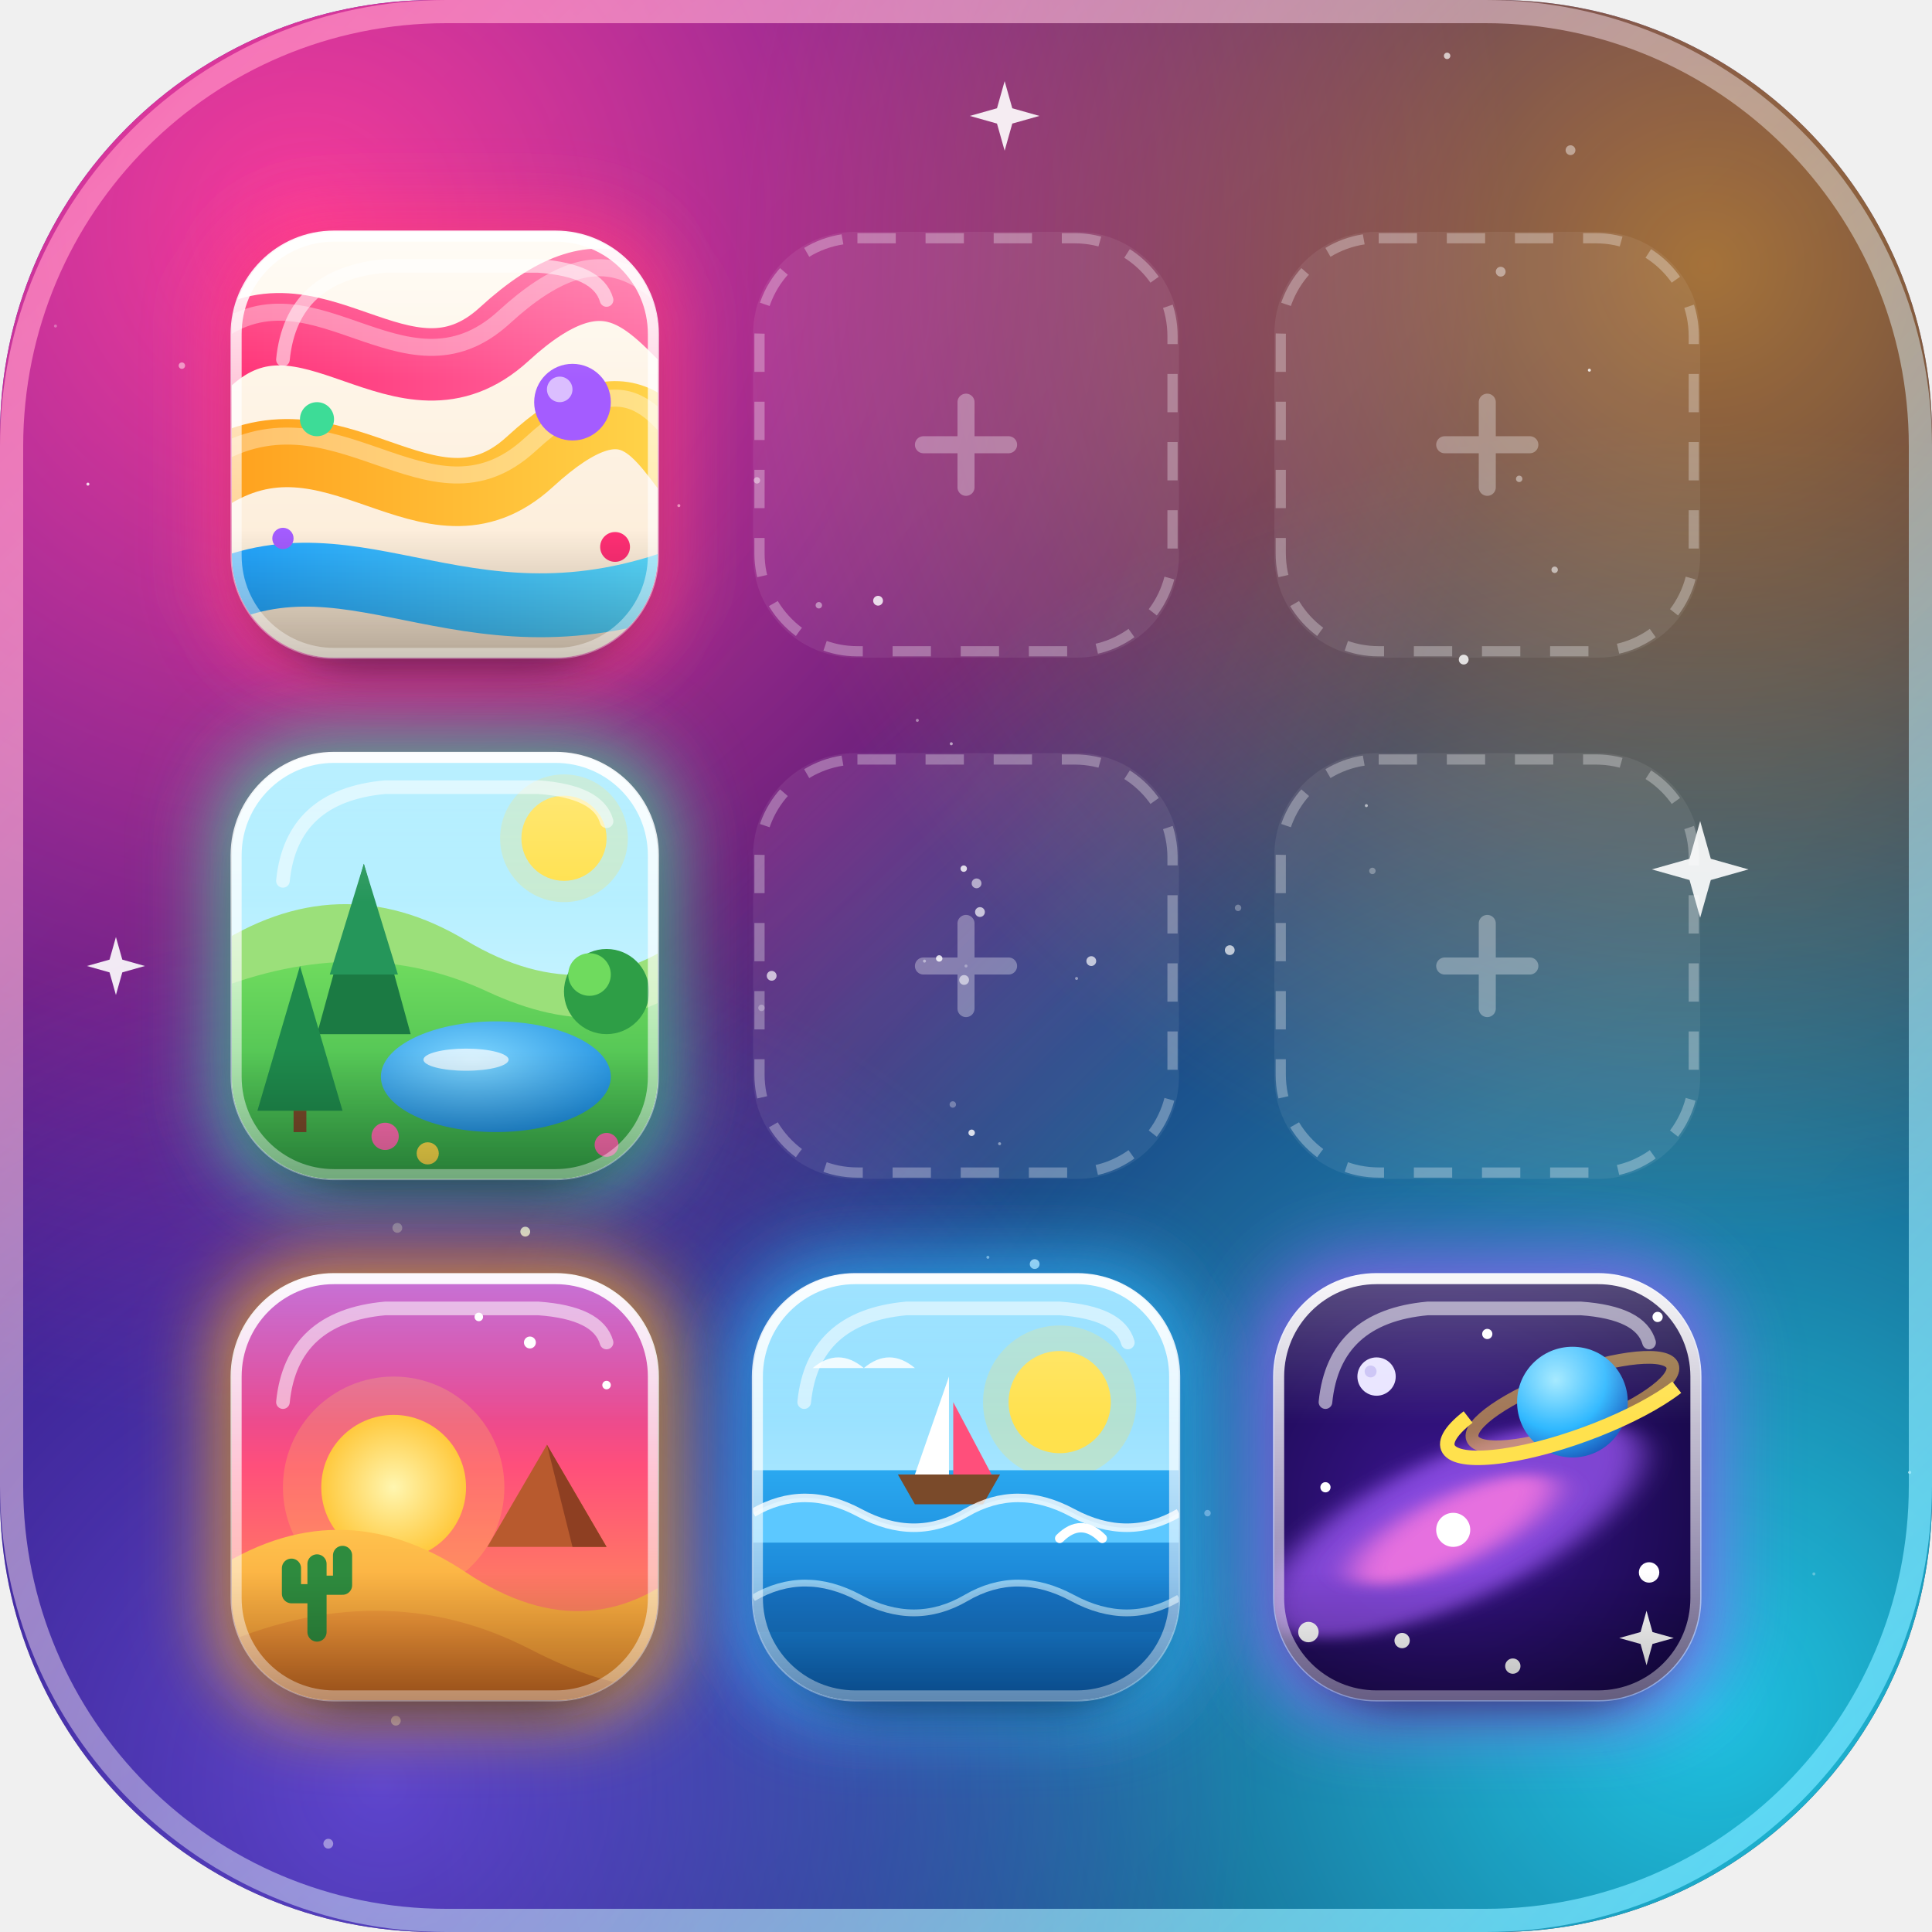
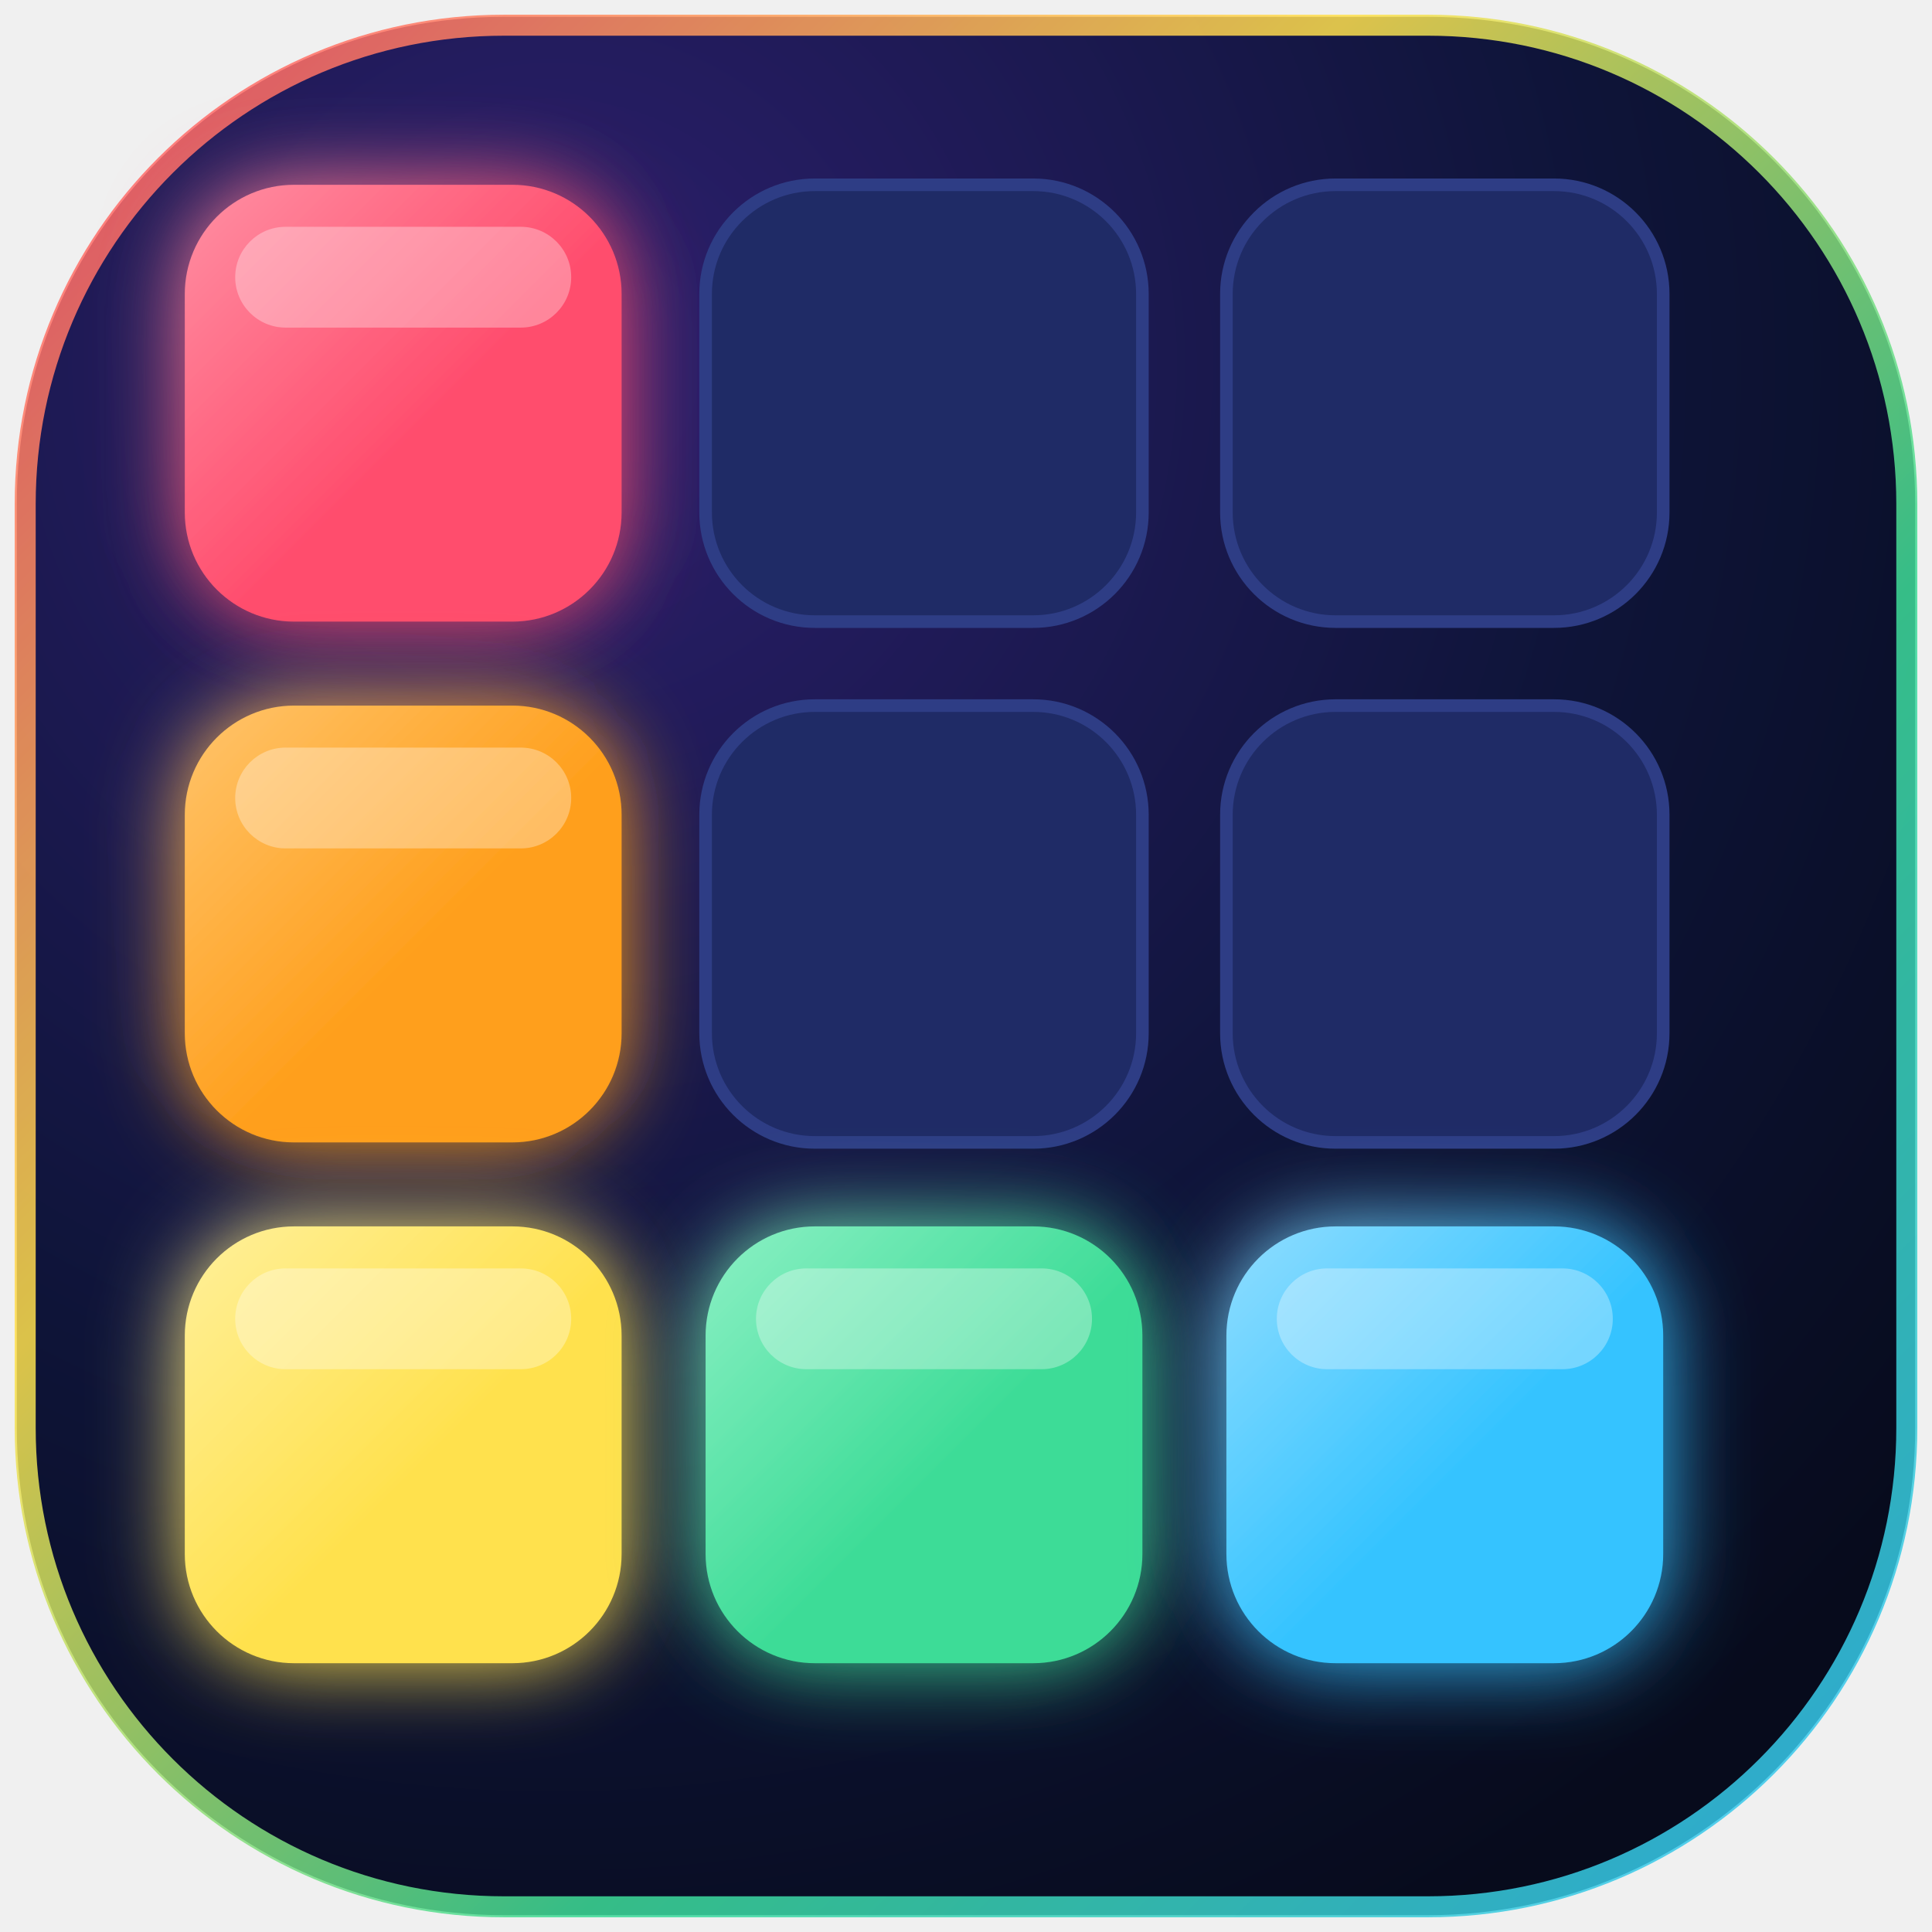
- <svg xmlns="http://www.w3.org/2000/svg" width="512" height="512" viewBox="0 0 512 512">
+ <svg xmlns="http://www.w3.org/2000/svg" viewBox="0 0 230 230">
  <defs>
-     <clipPath id="lv1t">
-       <rect width="512" height="512" rx="115.2" />
-     </clipPath>
-     <linearGradient id="lv1e" x1="0" y1="0" x2="1" y2="1">
-       <stop offset="0" stop-color="#FF7AB8" />
-       <stop offset="0.5" stop-color="#ffffff" stop-opacity="0.5" />
-       <stop offset="1" stop-color="#5FE0FF" />
+     <linearGradient id="t00" x1="0" y1="0" x2="1" y2="1">
+       <stop offset="0" stop-color="#FF8FA3" />
+       <stop offset="0.55" stop-color="#FF4D6D" />
+       <stop offset="1" stop-color="#FF4D6D" />
    </linearGradient>
+     <linearGradient id="t01" x1="0" y1="0" x2="1" y2="1">
+       <stop offset="0" stop-color="#FFC46B" />
+       <stop offset="0.55" stop-color="#FF9F1C" />
+       <stop offset="1" stop-color="#FF9F1C" />
+     </linearGradient>
+     <linearGradient id="t02" x1="0" y1="0" x2="1" y2="1">
+       <stop offset="0" stop-color="#FFF09A" />
+       <stop offset="0.55" stop-color="#FFE14D" />
+       <stop offset="1" stop-color="#FFE14D" />
+     </linearGradient>
+     <linearGradient id="t12" x1="0" y1="0" x2="1" y2="1">
+       <stop offset="0" stop-color="#8BF0C4" />
+       <stop offset="0.55" stop-color="#3DDC97" />
+       <stop offset="1" stop-color="#3DDC97" />
+     </linearGradient>
+     <linearGradient id="t22" x1="0" y1="0" x2="1" y2="1">
+       <stop offset="0" stop-color="#8FDDFF" />
+       <stop offset="0.55" stop-color="#34C3FF" />
+       <stop offset="1" stop-color="#34C3FF" />
+     </linearGradient>
+     <radialGradient id="bgg" cx="28%" cy="18%" r="95%">
+       <stop offset="0" stop-color="#2C1F6E" />
+       <stop offset="0.6" stop-color="#0E1438" />
+       <stop offset="1" stop-color="#070B1C" />
+     </radialGradient>
+     <linearGradient id="edge" x1="0" y1="0" x2="1" y2="1">
+       <stop offset="0" stop-color="#FF4D6D" />
+       <stop offset="0.35" stop-color="#FFE14D" />
+       <stop offset="0.65" stop-color="#3DDC97" />
+       <stop offset="1" stop-color="#34C3FF" />
+     </linearGradient>
+     <filter id="glow" x="-40%" y="-40%" width="180%" height="180%">
+       <feGaussianBlur stdDeviation="5" result="b" />
+       <feMerge>
+         <feMergeNode in="b" />
+         <feMergeNode in="SourceGraphic" />
+       </feMerge>
+     </filter>
  </defs>
-   <g clip-path="url(#lv1t)">
-     <defs>
-       <linearGradient id="lv2base" x1="0" y1="0" x2="1" y2="1">
-         <stop offset="0" stop-color="#4A1DA8" />
-         <stop offset="0.55" stop-color="#1A0F5C" />
-         <stop offset="1" stop-color="#070A2A" />
-       </linearGradient>
-       <radialGradient id="lv2n1" cx="16%" cy="12%" r="62%">
-         <stop offset="0" stop-color="#FF3D9A" stop-opacity="0.95" />
-         <stop offset="1" stop-color="#FF3D9A" stop-opacity="0" />
-       </radialGradient>
-       <radialGradient id="lv2n2" cx="88%" cy="88%" r="66%">
-         <stop offset="0" stop-color="#22E3FF" stop-opacity="0.85" />
-         <stop offset="1" stop-color="#22E3FF" stop-opacity="0" />
-       </radialGradient>
-       <radialGradient id="lv2n3" cx="88%" cy="14%" r="50%">
-         <stop offset="0" stop-color="#FFB31F" stop-opacity="0.6" />
-         <stop offset="1" stop-color="#FFB31F" stop-opacity="0" />
-       </radialGradient>
-       <radialGradient id="lv2n4" cx="20%" cy="92%" r="45%">
-         <stop offset="0" stop-color="#7B5CFF" stop-opacity="0.7" />
-         <stop offset="1" stop-color="#7B5CFF" stop-opacity="0" />
-       </radialGradient>
-     </defs>
-     <rect width="512" height="512" fill="url(#lv2base)" />
-     <rect width="512" height="512" fill="url(#lv2n1)" />
-     <rect width="512" height="512" fill="url(#lv2n2)" />
-     <rect width="512" height="512" fill="url(#lv2n3)" />
-     <rect width="512" height="512" fill="url(#lv2n4)" />
-     <circle cx="256.0" cy="256.0" r="0.40" fill="#fff" opacity="0.30" />
-     <circle cx="402.6" cy="126.9" r="0.85" fill="#fff" opacity="0.43" />
-     <circle cx="258.8" cy="234.1" r="1.30" fill="#fff" opacity="0.56" />
-     <circle cx="117.9" cy="424.1" r="0.40" fill="#fff" opacity="0.69" />
-     <circle cx="257.5" cy="300.2" r="0.85" fill="#fff" opacity="0.82" />
-     <circle cx="420.5" cy="430.3" r="1.30" fill="#fff" opacity="0.30" />
-     <circle cx="243.1" cy="190.9" r="0.40" fill="#fff" opacity="0.43" />
-     <circle cx="48.2" cy="96.9" r="0.85" fill="#fff" opacity="0.56" />
-     <circle cx="286.9" cy="338.9" r="1.30" fill="#fff" opacity="0.69" />
-     <circle cx="506.1" cy="390.2" r="0.40" fill="#fff" opacity="0.82" />
-     <circle cx="363.7" cy="230.8" r="0.85" fill="#fff" opacity="0.30" />
-     <circle cx="-33.3" cy="156.5" r="1.30" fill="#fff" opacity="0.43" />
-     <circle cx="133.3" cy="306.5" r="0.40" fill="#fff" opacity="0.56" />
-     <circle cx="110.9" cy="550.3" r="0.85" fill="#fff" opacity="0.69" />
-     <circle cx="387.9" cy="174.8" r="1.30" fill="#fff" opacity="0.82" />
-     <circle cx="358.5" cy="-78.9" r="0.40" fill="#fff" opacity="0.30" />
-     <circle cx="122.1" cy="371.7" r="0.85" fill="#fff" opacity="0.43" />
-     <circle cx="255.5" cy="259.7" r="1.30" fill="#fff" opacity="0.56" />
-     <circle cx="366.1" cy="421.8" r="0.40" fill="#fff" opacity="0.69" />
-     <circle cx="255.4" cy="230.2" r="0.85" fill="#fff" opacity="0.82" />
-     <circle cx="105.7" cy="93.7" r="1.30" fill="#fff" opacity="0.30" />
-     <circle cx="264.9" cy="303.1" r="0.40" fill="#fff" opacity="0.43" />
-     <circle cx="447.8" cy="405.7" r="0.85" fill="#fff" opacity="0.56" />
-     <circle cx="325.9" cy="251.8" r="1.30" fill="#fff" opacity="0.69" />
-     <circle cx="23.3" cy="128.3" r="0.40" fill="#fff" opacity="0.82" />
-     <circle cx="166.1" cy="276.1" r="0.85" fill="#fff" opacity="0.30" />
-     <circle cx="87.0" cy="488.6" r="1.30" fill="#fff" opacity="0.43" />
-     <circle cx="362.1" cy="213.5" r="0.40" fill="#fff" opacity="0.56" />
-     <circle cx="395.5" cy="-20.4" r="0.85" fill="#fff" opacity="0.69" />
-     <circle cx="139.2" cy="326.4" r="1.30" fill="#fff" opacity="0.82" />
-     <circle cx="155.9" cy="572.3" r="0.40" fill="#fff" opacity="0.30" />
-     <circle cx="320.0" cy="401.0" r="0.85" fill="#fff" opacity="0.43" />
-     <circle cx="307.3" cy="-94.2" r="1.30" fill="#fff" opacity="0.56" />
-     <circle cx="157.5" cy="104.6" r="0.40" fill="#fff" opacity="0.69" />
-     <circle cx="248.9" cy="254.0" r="0.85" fill="#fff" opacity="0.82" />
-     <circle cx="392.4" cy="406.0" r="1.30" fill="#fff" opacity="0.30" />
-     <circle cx="285.3" cy="259.3" r="0.40" fill="#fff" opacity="0.43" />
-     <circle cx="80.0" cy="116.0" r="0.85" fill="#fff" opacity="0.56" />
-     <circle cx="204.5" cy="258.6" r="1.30" fill="#fff" opacity="0.69" />
-     <circle cx="79.0" cy="428.3" r="0.40" fill="#fff" opacity="0.82" />
-     <circle cx="328.1" cy="240.6" r="0.85" fill="#fff" opacity="0.30" />
-     <circle cx="416.2" cy="39.8" r="1.30" fill="#fff" opacity="0.43" />
-     <circle cx="166.7" cy="290.8" r="0.40" fill="#fff" opacity="0.56" />
-     <circle cx="122.4" cy="514.8" r="0.85" fill="#fff" opacity="0.69" />
-     <circle cx="284.6" cy="370.4" r="1.30" fill="#fff" opacity="0.82" />
-     <circle cx="353.3" cy="-41.9" r="0.40" fill="#fff" opacity="0.30" />
-     <circle cx="200.6" cy="127.3" r="0.85" fill="#fff" opacity="0.43" />
-     <circle cx="-47.2" cy="112.4" r="1.30" fill="#fff" opacity="0.56" />
-     <circle cx="343.2" cy="392.8" r="0.40" fill="#fff" opacity="0.69" />
-     <circle cx="599.5" cy="355.3" r="0.85" fill="#fff" opacity="0.82" />
-     <circle cx="133.3" cy="118.4" r="1.30" fill="#fff" opacity="0.30" />
-     <circle cx="245.0" cy="254.7" r="0.40" fill="#fff" opacity="0.43" />
-     <circle cx="85.8" cy="372.8" r="0.85" fill="#fff" opacity="0.56" />
-     <circle cx="289.2" cy="254.7" r="1.30" fill="#fff" opacity="0.69" />
-     <circle cx="421.2" cy="98.1" r="0.40" fill="#fff" opacity="0.82" />
-     <circle cx="201.8" cy="267.1" r="0.85" fill="#fff" opacity="0.30" />
-     <circle cx="104.9" cy="456.0" r="1.30" fill="#fff" opacity="0.43" />
-     <circle cx="261.8" cy="333.2" r="0.40" fill="#fff" opacity="0.56" />
-     <circle cx="383.5" cy="14.8" r="0.85" fill="#fff" opacity="0.69" />
-     <circle cx="232.7" cy="159.2" r="1.30" fill="#fff" opacity="0.82" />
-     <circle cx="14.7" cy="86.4" r="0.40" fill="#fff" opacity="0.30" />
-     <circle cx="303.0" cy="368.2" r="0.85" fill="#fff" opacity="0.43" />
-     <circle cx="541.2" cy="394.4" r="1.30" fill="#fff" opacity="0.56" />
-     <circle cx="179.9" cy="134.0" r="0.40" fill="#fff" opacity="0.69" />
-     <circle cx="-68.9" cy="158.8" r="0.85" fill="#fff" opacity="0.82" />
-     <circle cx="105.3" cy="325.4" r="1.30" fill="#fff" opacity="0.30" />
-     <circle cx="614.2" cy="302.8" r="0.40" fill="#fff" opacity="0.43" />
-     <circle cx="412.0" cy="151.0" r="0.85" fill="#fff" opacity="0.56" />
-     <circle cx="259.7" cy="241.7" r="1.30" fill="#fff" opacity="0.69" />
-     <circle cx="102.7" cy="399.7" r="0.40" fill="#fff" opacity="0.82" />
-     <circle cx="252.5" cy="292.7" r="0.85" fill="#fff" opacity="0.30" />
-     <circle cx="397.7" cy="72.0" r="1.30" fill="#fff" opacity="0.43" />
-     <circle cx="252.1" cy="197.1" r="0.40" fill="#fff" opacity="0.56" />
-     <circle cx="75.7" cy="76.5" r="0.85" fill="#fff" opacity="0.69" />
-     <circle cx="274.2" cy="335.0" r="1.30" fill="#fff" opacity="0.82" />
-     <circle cx="480.7" cy="417.1" r="0.40" fill="#fff" opacity="0.30" />
-     <circle cx="217.0" cy="160.4" r="0.85" fill="#fff" opacity="0.43" />
-     <circle cx="-11.4" cy="123.1" r="1.30" fill="#fff" opacity="0.56" />
-     <circle cx="134.9" cy="288.3" r="0.40" fill="#fff" opacity="0.69" />
-     <circle cx="562.4" cy="350.8" r="0.85" fill="#fff" opacity="0.82" />
-     <path d="M450.56 217.6 L453.376 227.584 L463.36 230.4 L453.376 233.216 L450.56 243.2 L447.744 233.216 L437.76 230.4 L447.744 227.584Z" fill="#fff" opacity="0.9" />
-     <path d="M266.24 21.504 L268.268 28.692 L275.456 30.72 L268.268 32.748 L266.24 39.936 L264.212 32.748 L257.024 30.72 L264.212 28.692Z" fill="#fff" opacity="0.9" />
-     <path d="M30.72 248.32 L32.41 254.31 L38.4 256 L32.41 257.69 L30.72 263.68 L29.03 257.69 L23.04 256 L29.03 254.31Z" fill="#fff" opacity="0.9" />
-     <g transform="translate(199.58 61.44)">
-       <rect width="112.845" height="112.845" rx="27.083" fill="#ffffff" fill-opacity="0.07" />
-       <rect x="1.693" y="1.693" width="109.459" height="109.459" rx="25.954" fill="none" stroke="#fff" stroke-opacity="0.3" stroke-width="2.708" stroke-dasharray="10.156 7.899" />
-       <path d="M56.422 45.138 V67.707 M45.138 56.422 H67.707" stroke="#fff" stroke-opacity="0.32" stroke-width="4.514" stroke-linecap="round" />
-     </g>
-     <g transform="translate(337.72 61.44)">
-       <rect width="112.845" height="112.845" rx="27.083" fill="#ffffff" fill-opacity="0.07" />
-       <rect x="1.693" y="1.693" width="109.459" height="109.459" rx="25.954" fill="none" stroke="#fff" stroke-opacity="0.3" stroke-width="2.708" stroke-dasharray="10.156 7.899" />
-       <path d="M56.422 45.138 V67.707 M45.138 56.422 H67.707" stroke="#fff" stroke-opacity="0.32" stroke-width="4.514" stroke-linecap="round" />
-     </g>
-     <g transform="translate(199.58 199.58)">
-       <rect width="112.845" height="112.845" rx="27.083" fill="#ffffff" fill-opacity="0.07" />
-       <rect x="1.693" y="1.693" width="109.459" height="109.459" rx="25.954" fill="none" stroke="#fff" stroke-opacity="0.3" stroke-width="2.708" stroke-dasharray="10.156 7.899" />
-       <path d="M56.422 45.138 V67.707 M45.138 56.422 H67.707" stroke="#fff" stroke-opacity="0.32" stroke-width="4.514" stroke-linecap="round" />
-     </g>
-     <g transform="translate(337.72 199.58)">
-       <rect width="112.845" height="112.845" rx="27.083" fill="#ffffff" fill-opacity="0.07" />
-       <rect x="1.693" y="1.693" width="109.459" height="109.459" rx="25.954" fill="none" stroke="#fff" stroke-opacity="0.3" stroke-width="2.708" stroke-dasharray="10.156 7.899" />
-       <path d="M56.422 45.138 V67.707 M45.138 56.422 H67.707" stroke="#fff" stroke-opacity="0.32" stroke-width="4.514" stroke-linecap="round" />
-     </g>
-     <g transform="translate(61.44 61.44)">
-       <defs>
-         <clipPath id="lv3c">
-           <rect width="112.845" height="112.845" rx="27.083" />
-         </clipPath>
-         <linearGradient id="lv3bv" x1="0" y1="0" x2="0" y2="1">
-           <stop offset="0" stop-color="#fff" stop-opacity="0.28" />
-           <stop offset="0.35" stop-color="#fff" stop-opacity="0" />
-           <stop offset="0.7" stop-color="#000" stop-opacity="0" />
-           <stop offset="1" stop-color="#000" stop-opacity="0.28" />
-         </linearGradient>
-         <linearGradient id="lv3rim" x1="0" y1="0" x2="0" y2="1">
-           <stop offset="0" stop-color="#fff" stop-opacity="0.95" />
-           <stop offset="1" stop-color="#fff" stop-opacity="0.35" />
-         </linearGradient>
-         <filter id="lv3g" x="-60%" y="-60%" width="220%" height="220%">
-           <feGaussianBlur stdDeviation="10.156" />
-         </filter>
-         <filter id="lv3s" x="-60%" y="-60%" width="220%" height="220%">
-           <feGaussianBlur stdDeviation="5.642" />
-         </filter>
-       </defs>
-       <rect x="-4.514" y="-4.514" width="121.872" height="121.872" rx="27.083" fill="#FF3D7F" opacity="0.75" filter="url(#lv3g)" />
-       <rect x="6.771" y="11.284" width="99.303" height="103.817" rx="27.083" fill="#05041A" opacity="0.55" filter="url(#lv3s)" />
-       <g clip-path="url(#lv3c)">
-         <g transform="scale(1.128448)">
-           <defs>
-             <linearGradient id="lv3pa" x1="0" y1="0" x2="0" y2="1">
-               <stop offset="0" stop-color="#FFFBF3" />
-               <stop offset="1" stop-color="#FCE9D2" />
-             </linearGradient>
-             <linearGradient id="lv3s1" x1="0" y1="0" x2="1" y2="0">
-               <stop offset="0" stop-color="#FF2E74" />
-               <stop offset="1" stop-color="#FF6FA5" />
-             </linearGradient>
-             <linearGradient id="lv3s2" x1="0" y1="0" x2="1" y2="0">
-               <stop offset="0" stop-color="#FF9F1C" />
-               <stop offset="1" stop-color="#FFD84D" />
-             </linearGradient>
-             <linearGradient id="lv3s3" x1="0" y1="0" x2="1" y2="0">
-               <stop offset="0" stop-color="#1FA2FF" />
-               <stop offset="1" stop-color="#5FE0FF" />
-             </linearGradient>
-           </defs>
-           <rect width="100" height="100" fill="url(#lv3pa)" />
-           <path d="M-6 30 C18 8 40 46 64 24 S98 16 110 28" stroke="url(#lv3s1)" stroke-width="17" fill="none" stroke-linecap="round" />
-           <path d="M-6 30 C18 8 40 46 64 24 S98 16 110 28" stroke="#fff" stroke-opacity="0.35" stroke-width="4" fill="none" stroke-linecap="round" transform="translate(0 -4)" />
-           <path d="M-6 58 C24 38 46 76 70 54 S100 48 110 60" stroke="url(#lv3s2)" stroke-width="16" fill="none" stroke-linecap="round" />
-           <path d="M-6 58 C24 38 46 76 70 54 S100 48 110 60" stroke="#fff" stroke-opacity="0.35" stroke-width="4" fill="none" stroke-linecap="round" transform="translate(0 -4)" />
-           <path d="M-6 86 C30 68 56 102 110 80" stroke="url(#lv3s3)" stroke-width="15" fill="none" stroke-linecap="round" />
-           <circle cx="80" cy="40" r="9" fill="#A45CFF" />
-           <circle cx="77" cy="37" r="3" fill="#fff" opacity="0.6" />
-           <circle cx="20" cy="44" r="4" fill="#3DDC97" />
-           <circle cx="90" cy="74" r="3.5" fill="#FF2E74" />
-           <circle cx="12" cy="72" r="2.5" fill="#A45CFF" />
-         </g>
-         <rect width="112.845" height="112.845" fill="url(#lv3bv)" />
-       </g>
-       <path d="M13.541 33.853 Q15.798 11.284 40.624 9.028 L81.248 9.028 Q97.047 10.156 99.303 18.055" stroke="#fff" stroke-opacity="0.55" stroke-width="3.611" fill="none" stroke-linecap="round" />
-       <rect x="1.128" y="1.128" width="110.588" height="110.588" rx="25.954" fill="none" stroke="url(#lv3rim)" stroke-width="2.934" />
-     </g>
-     <g transform="translate(61.44 199.58)">
-       <defs>
-         <clipPath id="lv4c">
-           <rect width="112.845" height="112.845" rx="27.083" />
-         </clipPath>
-         <linearGradient id="lv4bv" x1="0" y1="0" x2="0" y2="1">
-           <stop offset="0" stop-color="#fff" stop-opacity="0.28" />
-           <stop offset="0.35" stop-color="#fff" stop-opacity="0" />
-           <stop offset="0.7" stop-color="#000" stop-opacity="0" />
-           <stop offset="1" stop-color="#000" stop-opacity="0.28" />
-         </linearGradient>
-         <linearGradient id="lv4rim" x1="0" y1="0" x2="0" y2="1">
-           <stop offset="0" stop-color="#fff" stop-opacity="0.95" />
-           <stop offset="1" stop-color="#fff" stop-opacity="0.35" />
-         </linearGradient>
-         <filter id="lv4g" x="-60%" y="-60%" width="220%" height="220%">
-           <feGaussianBlur stdDeviation="10.156" />
-         </filter>
-         <filter id="lv4s" x="-60%" y="-60%" width="220%" height="220%">
-           <feGaussianBlur stdDeviation="5.642" />
-         </filter>
-       </defs>
-       <rect x="-4.514" y="-4.514" width="121.872" height="121.872" rx="27.083" fill="#3DDC97" opacity="0.75" filter="url(#lv4g)" />
-       <rect x="6.771" y="11.284" width="99.303" height="103.817" rx="27.083" fill="#05041A" opacity="0.55" filter="url(#lv4s)" />
-       <g clip-path="url(#lv4c)">
-         <g transform="scale(1.128448)">
-           <defs>
-             <linearGradient id="lv4sk" x1="0" y1="0" x2="0" y2="1">
-               <stop offset="0" stop-color="#9EE9FF" />
-               <stop offset="1" stop-color="#E4FBFF" />
-             </linearGradient>
-             <linearGradient id="lv4gr" x1="0" y1="0" x2="0" y2="1">
-               <stop offset="0" stop-color="#6FDB5E" />
-               <stop offset="1" stop-color="#2FA84A" />
-             </linearGradient>
-             <radialGradient id="lv4po" cx="40%" cy="35%" r="70%">
-               <stop offset="0" stop-color="#7FD6FF" />
-               <stop offset="1" stop-color="#1E8FE0" />
-             </radialGradient>
-           </defs>
-           <rect width="100" height="100" fill="url(#lv4sk)" />
-           <circle cx="78" cy="20" r="10" fill="#FFE14D" />
-           <circle cx="78" cy="20" r="15" fill="#FFE14D" opacity="0.25" />
-           <path d="M-5 46 Q25 26 55 44 T110 40 V105 H-5Z" fill="#9BE07A" />
-           <path d="M-5 56 Q30 42 60 56 T110 52 V105 H-5Z" fill="url(#lv4gr)" />
-           <ellipse cx="62" cy="76" rx="27" ry="13" fill="url(#lv4po)" />
-           <ellipse cx="55" cy="72" rx="10" ry="2.6" fill="#fff" opacity="0.7" />
-           <path d="M20 66 L31 26 L42 66Z" fill="#1B7A43" />
-           <path d="M23 52 L31 26 L39 52Z" fill="#25965A" />
-           <path d="M6 84 L16 50 L26 84Z" fill="#1E8A4C" />
-           <rect x="14.5" y="84" width="3" height="5" fill="#7A4A2A" />
-           <circle cx="88" cy="56" r="10" fill="#2E9E46" />
-           <circle cx="84" cy="52" r="5" fill="#6FDB5E" />
-           <circle cx="36" cy="90" r="3.2" fill="#FF6FB0" />
-           <circle cx="46" cy="94" r="2.6" fill="#FFE14D" />
-           <circle cx="88" cy="92" r="2.8" fill="#FF6FB0" />
-         </g>
-         <rect width="112.845" height="112.845" fill="url(#lv4bv)" />
-       </g>
-       <path d="M13.541 33.853 Q15.798 11.284 40.624 9.028 L81.248 9.028 Q97.047 10.156 99.303 18.055" stroke="#fff" stroke-opacity="0.55" stroke-width="3.611" fill="none" stroke-linecap="round" />
-       <rect x="1.128" y="1.128" width="110.588" height="110.588" rx="25.954" fill="none" stroke="url(#lv4rim)" stroke-width="2.934" />
-     </g>
-     <g transform="translate(61.44 337.72)">
-       <defs>
-         <clipPath id="lv5c">
-           <rect width="112.845" height="112.845" rx="27.083" />
-         </clipPath>
-         <linearGradient id="lv5bv" x1="0" y1="0" x2="0" y2="1">
-           <stop offset="0" stop-color="#fff" stop-opacity="0.28" />
-           <stop offset="0.35" stop-color="#fff" stop-opacity="0" />
-           <stop offset="0.7" stop-color="#000" stop-opacity="0" />
-           <stop offset="1" stop-color="#000" stop-opacity="0.28" />
-         </linearGradient>
-         <linearGradient id="lv5rim" x1="0" y1="0" x2="0" y2="1">
-           <stop offset="0" stop-color="#fff" stop-opacity="0.95" />
-           <stop offset="1" stop-color="#fff" stop-opacity="0.35" />
-         </linearGradient>
-         <filter id="lv5g" x="-60%" y="-60%" width="220%" height="220%">
-           <feGaussianBlur stdDeviation="10.156" />
-         </filter>
-         <filter id="lv5s" x="-60%" y="-60%" width="220%" height="220%">
-           <feGaussianBlur stdDeviation="5.642" />
-         </filter>
-       </defs>
-       <rect x="-4.514" y="-4.514" width="121.872" height="121.872" rx="27.083" fill="#FFB31F" opacity="0.75" filter="url(#lv5g)" />
-       <rect x="6.771" y="11.284" width="99.303" height="103.817" rx="27.083" fill="#05041A" opacity="0.55" filter="url(#lv5s)" />
-       <g clip-path="url(#lv5c)">
-         <g transform="scale(1.128448)">
-           <defs>
-             <linearGradient id="lv5sk" x1="0" y1="0" x2="0" y2="1">
-               <stop offset="0" stop-color="#B03CC8" />
-               <stop offset="0.45" stop-color="#FF4F7B" />
-               <stop offset="1" stop-color="#FFA24D" />
-             </linearGradient>
-             <radialGradient id="lv5su" cx="50%" cy="50%" r="50%">
-               <stop offset="0" stop-color="#FFF6B0" />
-               <stop offset="1" stop-color="#FFC93D" />
-             </radialGradient>
-             <linearGradient id="lv5d1" x1="0" y1="0" x2="0" y2="1">
-               <stop offset="0" stop-color="#FFC24D" />
-               <stop offset="1" stop-color="#F08A2B" />
-             </linearGradient>
-             <linearGradient id="lv5d2" x1="0" y1="0" x2="0" y2="1">
-               <stop offset="0" stop-color="#F29A3A" />
-               <stop offset="1" stop-color="#C9631F" />
-             </linearGradient>
-           </defs>
-           <rect width="100" height="100" fill="url(#lv5sk)" />
-           <circle cx="38" cy="50" r="26" fill="#FFE14D" opacity="0.22" />
-           <circle cx="38" cy="50" r="17" fill="url(#lv5su)" />
-           <path d="M60 64 L74 40 L88 64Z" fill="#B85A2E" />
-           <path d="M74 40 L88 64 H80Z" fill="#8E3F22" />
-           <path d="M-5 70 Q25 50 55 70 T110 66 V105 H-5Z" fill="url(#lv5d1)" />
-           <path d="M-5 88 Q35 70 70 88 T110 86 V105 H-5Z" fill="url(#lv5d2)" />
-           <path d="M20 84 v-16 m0 7 h-6 v-6 m6 4 h6 v-7" stroke="#2E8B3E" stroke-width="4.5" fill="none" stroke-linecap="round" stroke-linejoin="round" />
-           <circle cx="70" cy="16" r="1.4" fill="#fff" />
-           <circle cx="88" cy="26" r="1" fill="#fff" />
-           <circle cx="58" cy="10" r="1" fill="#fff" />
-         </g>
-         <rect width="112.845" height="112.845" fill="url(#lv5bv)" />
-       </g>
-       <path d="M13.541 33.853 Q15.798 11.284 40.624 9.028 L81.248 9.028 Q97.047 10.156 99.303 18.055" stroke="#fff" stroke-opacity="0.55" stroke-width="3.611" fill="none" stroke-linecap="round" />
-       <rect x="1.128" y="1.128" width="110.588" height="110.588" rx="25.954" fill="none" stroke="url(#lv5rim)" stroke-width="2.934" />
-     </g>
-     <g transform="translate(199.58 337.72)">
-       <defs>
-         <clipPath id="lv6c">
-           <rect width="112.845" height="112.845" rx="27.083" />
-         </clipPath>
-         <linearGradient id="lv6bv" x1="0" y1="0" x2="0" y2="1">
-           <stop offset="0" stop-color="#fff" stop-opacity="0.28" />
-           <stop offset="0.35" stop-color="#fff" stop-opacity="0" />
-           <stop offset="0.7" stop-color="#000" stop-opacity="0" />
-           <stop offset="1" stop-color="#000" stop-opacity="0.28" />
-         </linearGradient>
-         <linearGradient id="lv6rim" x1="0" y1="0" x2="0" y2="1">
-           <stop offset="0" stop-color="#fff" stop-opacity="0.95" />
-           <stop offset="1" stop-color="#fff" stop-opacity="0.35" />
-         </linearGradient>
-         <filter id="lv6g" x="-60%" y="-60%" width="220%" height="220%">
-           <feGaussianBlur stdDeviation="10.156" />
-         </filter>
-         <filter id="lv6s" x="-60%" y="-60%" width="220%" height="220%">
-           <feGaussianBlur stdDeviation="5.642" />
-         </filter>
-       </defs>
-       <rect x="-4.514" y="-4.514" width="121.872" height="121.872" rx="27.083" fill="#2FB8FF" opacity="0.75" filter="url(#lv6g)" />
-       <rect x="6.771" y="11.284" width="99.303" height="103.817" rx="27.083" fill="#05041A" opacity="0.55" filter="url(#lv6s)" />
-       <g clip-path="url(#lv6c)">
-         <g transform="scale(1.128448)">
-           <defs>
-             <linearGradient id="lv6sk" x1="0" y1="0" x2="0" y2="1">
-               <stop offset="0" stop-color="#7BD8FF" />
-               <stop offset="1" stop-color="#D6F4FF" />
-             </linearGradient>
-             <linearGradient id="lv6se" x1="0" y1="0" x2="0" y2="1">
-               <stop offset="0" stop-color="#2AA8F0" />
-               <stop offset="1" stop-color="#0B5FB8" />
-             </linearGradient>
-           </defs>
-           <rect width="100" height="100" fill="url(#lv6sk)" />
-           <circle cx="72" cy="30" r="12" fill="#FFE14D" />
-           <circle cx="72" cy="30" r="18" fill="#FFE14D" opacity="0.25" />
-           <path d="M14 22 q6 -5 12 0 q6 -5 12 0" fill="#fff" opacity="0.85" />
-           <rect y="46" width="100" height="60" fill="url(#lv6se)" />
-           <path d="M38 47 L46 24 L46 47Z" fill="#fff" />
-           <path d="M47 30 L56 47 L47 47Z" fill="#FF4F7B" />
-           <path d="M34 47 H58 L54 54 H38Z" fill="#7A4A2A" />
-           <path d="M0 56 Q12 49 25 56 T50 56 T75 56 T100 56 V63 H0Z" fill="#5CC8FF" />
-           <path d="M0 56 Q12 49 25 56 T50 56 T75 56 T100 56" stroke="#fff" stroke-width="2" fill="none" opacity="0.8" />
-           <path d="M0 76 Q12 69 25 76 T50 76 T75 76 T100 76 V84 H0Z" fill="#1673C4" />
-           <path d="M0 76 Q12 69 25 76 T50 76 T75 76 T100 76" stroke="#BFEAFF" stroke-width="1.6" fill="none" opacity="0.7" />
-           <path d="M72 62 q5 -5 10 0" stroke="#fff" stroke-width="2.2" fill="none" stroke-linecap="round" />
-         </g>
-         <rect width="112.845" height="112.845" fill="url(#lv6bv)" />
-       </g>
-       <path d="M13.541 33.853 Q15.798 11.284 40.624 9.028 L81.248 9.028 Q97.047 10.156 99.303 18.055" stroke="#fff" stroke-opacity="0.55" stroke-width="3.611" fill="none" stroke-linecap="round" />
-       <rect x="1.128" y="1.128" width="110.588" height="110.588" rx="25.954" fill="none" stroke="url(#lv6rim)" stroke-width="2.934" />
-     </g>
-     <g transform="translate(337.72 337.72)">
-       <defs>
-         <clipPath id="lv7c">
-           <rect width="112.845" height="112.845" rx="27.083" />
-         </clipPath>
-         <linearGradient id="lv7bv" x1="0" y1="0" x2="0" y2="1">
-           <stop offset="0" stop-color="#fff" stop-opacity="0.28" />
-           <stop offset="0.35" stop-color="#fff" stop-opacity="0" />
-           <stop offset="0.7" stop-color="#000" stop-opacity="0" />
-           <stop offset="1" stop-color="#000" stop-opacity="0.28" />
-         </linearGradient>
-         <linearGradient id="lv7rim" x1="0" y1="0" x2="0" y2="1">
-           <stop offset="0" stop-color="#fff" stop-opacity="0.95" />
-           <stop offset="1" stop-color="#fff" stop-opacity="0.35" />
-         </linearGradient>
-         <filter id="lv7g" x="-60%" y="-60%" width="220%" height="220%">
-           <feGaussianBlur stdDeviation="10.156" />
-         </filter>
-         <filter id="lv7s" x="-60%" y="-60%" width="220%" height="220%">
-           <feGaussianBlur stdDeviation="5.642" />
-         </filter>
-       </defs>
-       <rect x="-4.514" y="-4.514" width="121.872" height="121.872" rx="27.083" fill="#A45CFF" opacity="0.75" filter="url(#lv7g)" />
-       <rect x="6.771" y="11.284" width="99.303" height="103.817" rx="27.083" fill="#05041A" opacity="0.55" filter="url(#lv7s)" />
-       <g clip-path="url(#lv7c)">
-         <g transform="scale(1.128448)">
-           <defs>
-             <radialGradient id="lv7bg" cx="40%" cy="55%" r="80%">
-               <stop offset="0" stop-color="#3B1590" />
-               <stop offset="1" stop-color="#10063A" />
-             </radialGradient>
-             <radialGradient id="lv7pl" cx="35%" cy="30%" r="75%">
-               <stop offset="0" stop-color="#9FE8FF" />
-               <stop offset="0.6" stop-color="#2FB8FF" />
-               <stop offset="1" stop-color="#1A5FC0" />
-             </radialGradient>
-             <filter id="lv7b" x="-50%" y="-50%" width="200%" height="200%">
-               <feGaussianBlur stdDeviation="3" />
-             </filter>
-           </defs>
-           <rect width="100" height="100" fill="url(#lv7bg)" />
-           <ellipse cx="42" cy="60" rx="48" ry="17" transform="rotate(-25 42 60)" fill="#A45CFF" opacity="0.7" filter="url(#lv7b)" />
-           <ellipse cx="42" cy="60" rx="26" ry="8" transform="rotate(-25 42 60)" fill="#FF7AE0" opacity="0.8" filter="url(#lv7b)" />
-           <circle cx="42" cy="60" r="4" fill="#fff" />
-           <ellipse cx="70" cy="30" rx="25" ry="6.5" transform="rotate(-20 70 30)" fill="none" stroke="#FFC93D" stroke-width="3" opacity="0.55" />
-           <circle cx="70" cy="30" r="13" fill="url(#lv7pl)" />
-           <path d="M45.5 33.5 A25 6.5 -20 0 0 94.5 26.5" transform="rotate(0)" fill="none" stroke="#FFE14D" stroke-width="3.4" />
-           <circle cx="24" cy="24" r="4.5" fill="#E8E4FF" />
-           <circle cx="22.6" cy="22.8" r="1.4" fill="#C9C1F5" />
-           <circle cx="12" cy="50" r="1.2" fill="#fff" />
-           <circle cx="30" cy="86" r="1.8" fill="#fff" />
-           <circle cx="88" cy="70" r="2.4" fill="#fff" />
-           <circle cx="90" cy="10" r="1.2" fill="#fff" />
-           <circle cx="56" cy="92" r="1.8" fill="#fff" />
-           <circle cx="8" cy="84" r="2.4" fill="#fff" />
-           <circle cx="50" cy="14" r="1.2" fill="#fff" />
-           <path d="M86 84 l1.4 -5 l1.4 5 l5 1.4 l-5 1.4 l-1.4 5 l-1.4 -5 l-5 -1.4Z" fill="#fff" />
-         </g>
-         <rect width="112.845" height="112.845" fill="url(#lv7bv)" />
-       </g>
-       <path d="M13.541 33.853 Q15.798 11.284 40.624 9.028 L81.248 9.028 Q97.047 10.156 99.303 18.055" stroke="#fff" stroke-opacity="0.55" stroke-width="3.611" fill="none" stroke-linecap="round" />
-       <rect x="1.128" y="1.128" width="110.588" height="110.588" rx="25.954" fill="none" stroke="url(#lv7rim)" stroke-width="2.934" />
-     </g>
+   <rect x="2" y="2" width="226" height="226" rx="58" fill="url(#bgg)" />
+   <rect x="3" y="3" width="224" height="224" rx="57" fill="none" stroke="url(#edge)" stroke-width="2.5" opacity="0.85" />
+   <g filter="url(#glow)">
+     <rect x="22" y="22" width="52" height="52" rx="13" fill="url(#t00)" />
  </g>
-   <rect x="3.072" y="3.072" width="505.856" height="505.856" rx="115.2" fill="none" stroke="url(#lv1e)" stroke-width="6.144" opacity="0.8" />
+   <rect x="28" y="27" width="40" height="12" rx="6" fill="#fff" opacity="0.32" />
+   <g filter="url(#glow)">
+     <rect x="22" y="84" width="52" height="52" rx="13" fill="url(#t01)" />
+   </g>
+   <rect x="28" y="89" width="40" height="12" rx="6" fill="#fff" opacity="0.32" />
+   <g filter="url(#glow)">
+     <rect x="22" y="146" width="52" height="52" rx="13" fill="url(#t02)" />
+   </g>
+   <rect x="28" y="151" width="40" height="12" rx="6" fill="#fff" opacity="0.32" />
+   <rect x="84" y="22" width="52" height="52" rx="13" fill="#1F2B66" stroke="#2E3D85" stroke-width="1.5" />
+   <rect x="84" y="84" width="52" height="52" rx="13" fill="#1F2B66" stroke="#2E3D85" stroke-width="1.5" />
+   <g filter="url(#glow)">
+     <rect x="84" y="146" width="52" height="52" rx="13" fill="url(#t12)" />
+   </g>
+   <rect x="90" y="151" width="40" height="12" rx="6" fill="#fff" opacity="0.32" />
+   <rect x="146" y="22" width="52" height="52" rx="13" fill="#1F2B66" stroke="#2E3D85" stroke-width="1.5" />
+   <rect x="146" y="84" width="52" height="52" rx="13" fill="#1F2B66" stroke="#2E3D85" stroke-width="1.5" />
+   <g filter="url(#glow)">
+     <rect x="146" y="146" width="52" height="52" rx="13" fill="url(#t22)" />
+   </g>
+   <rect x="152" y="151" width="40" height="12" rx="6" fill="#fff" opacity="0.32" />
</svg>
